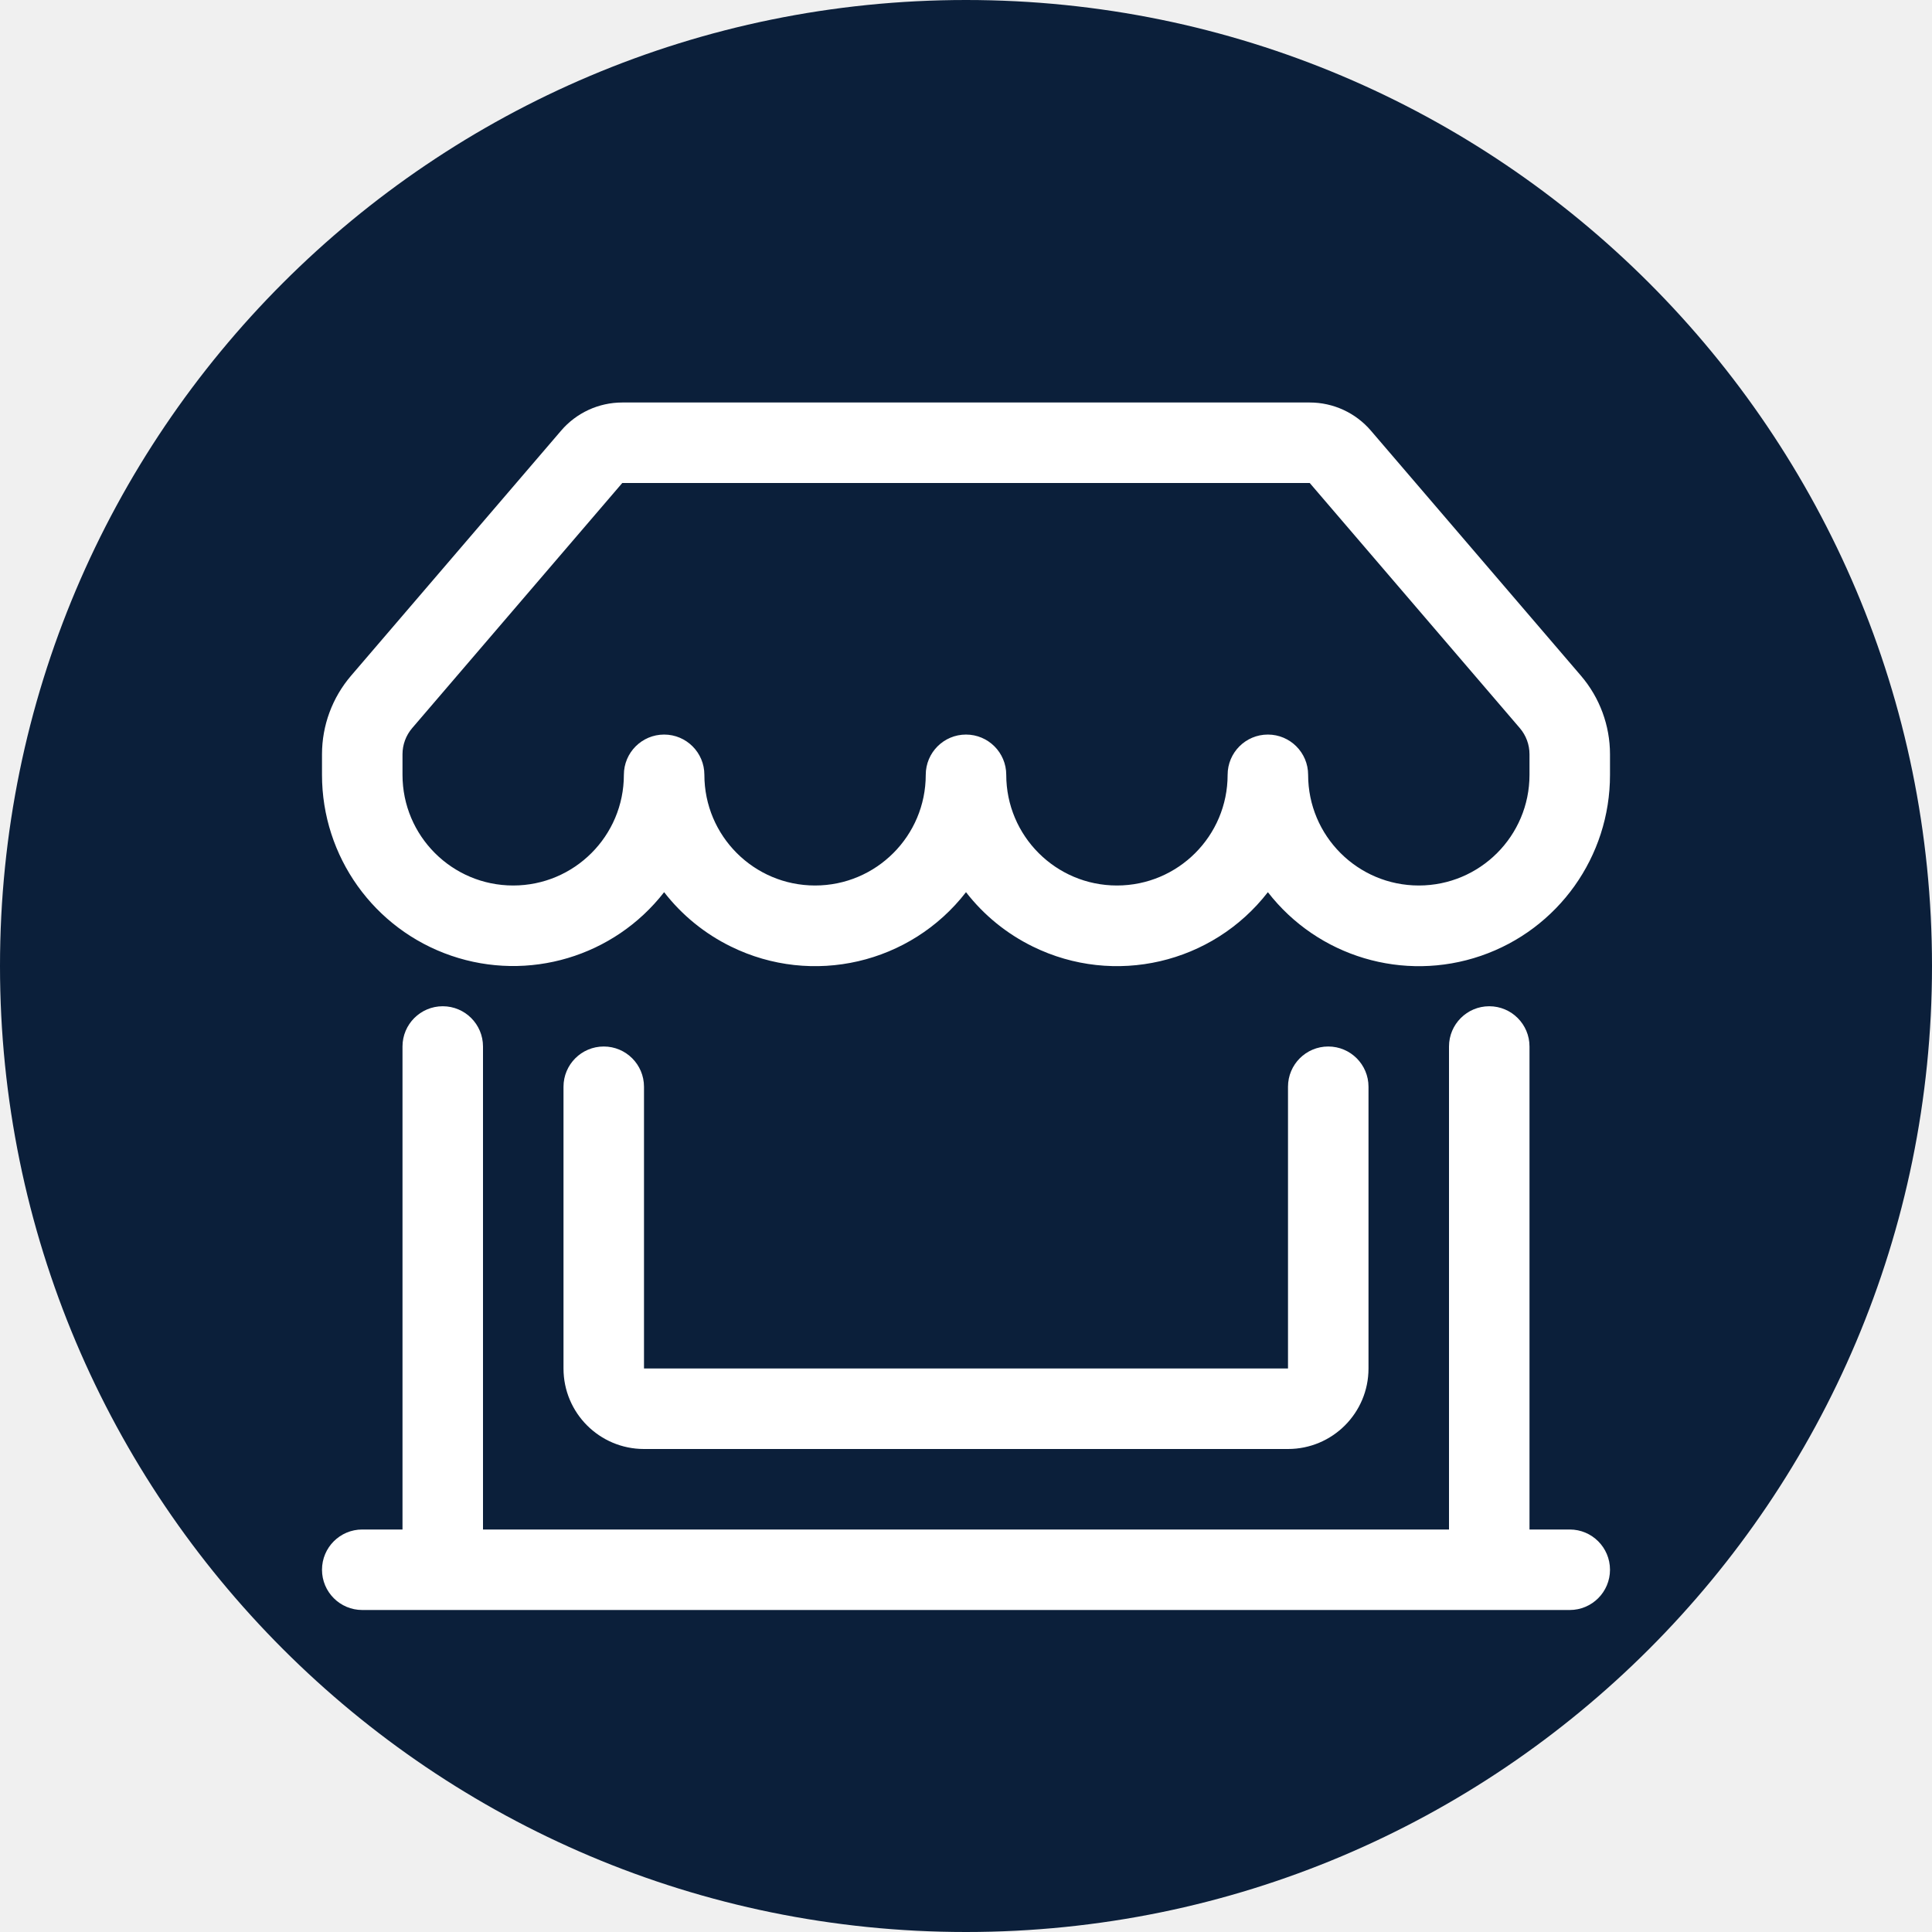
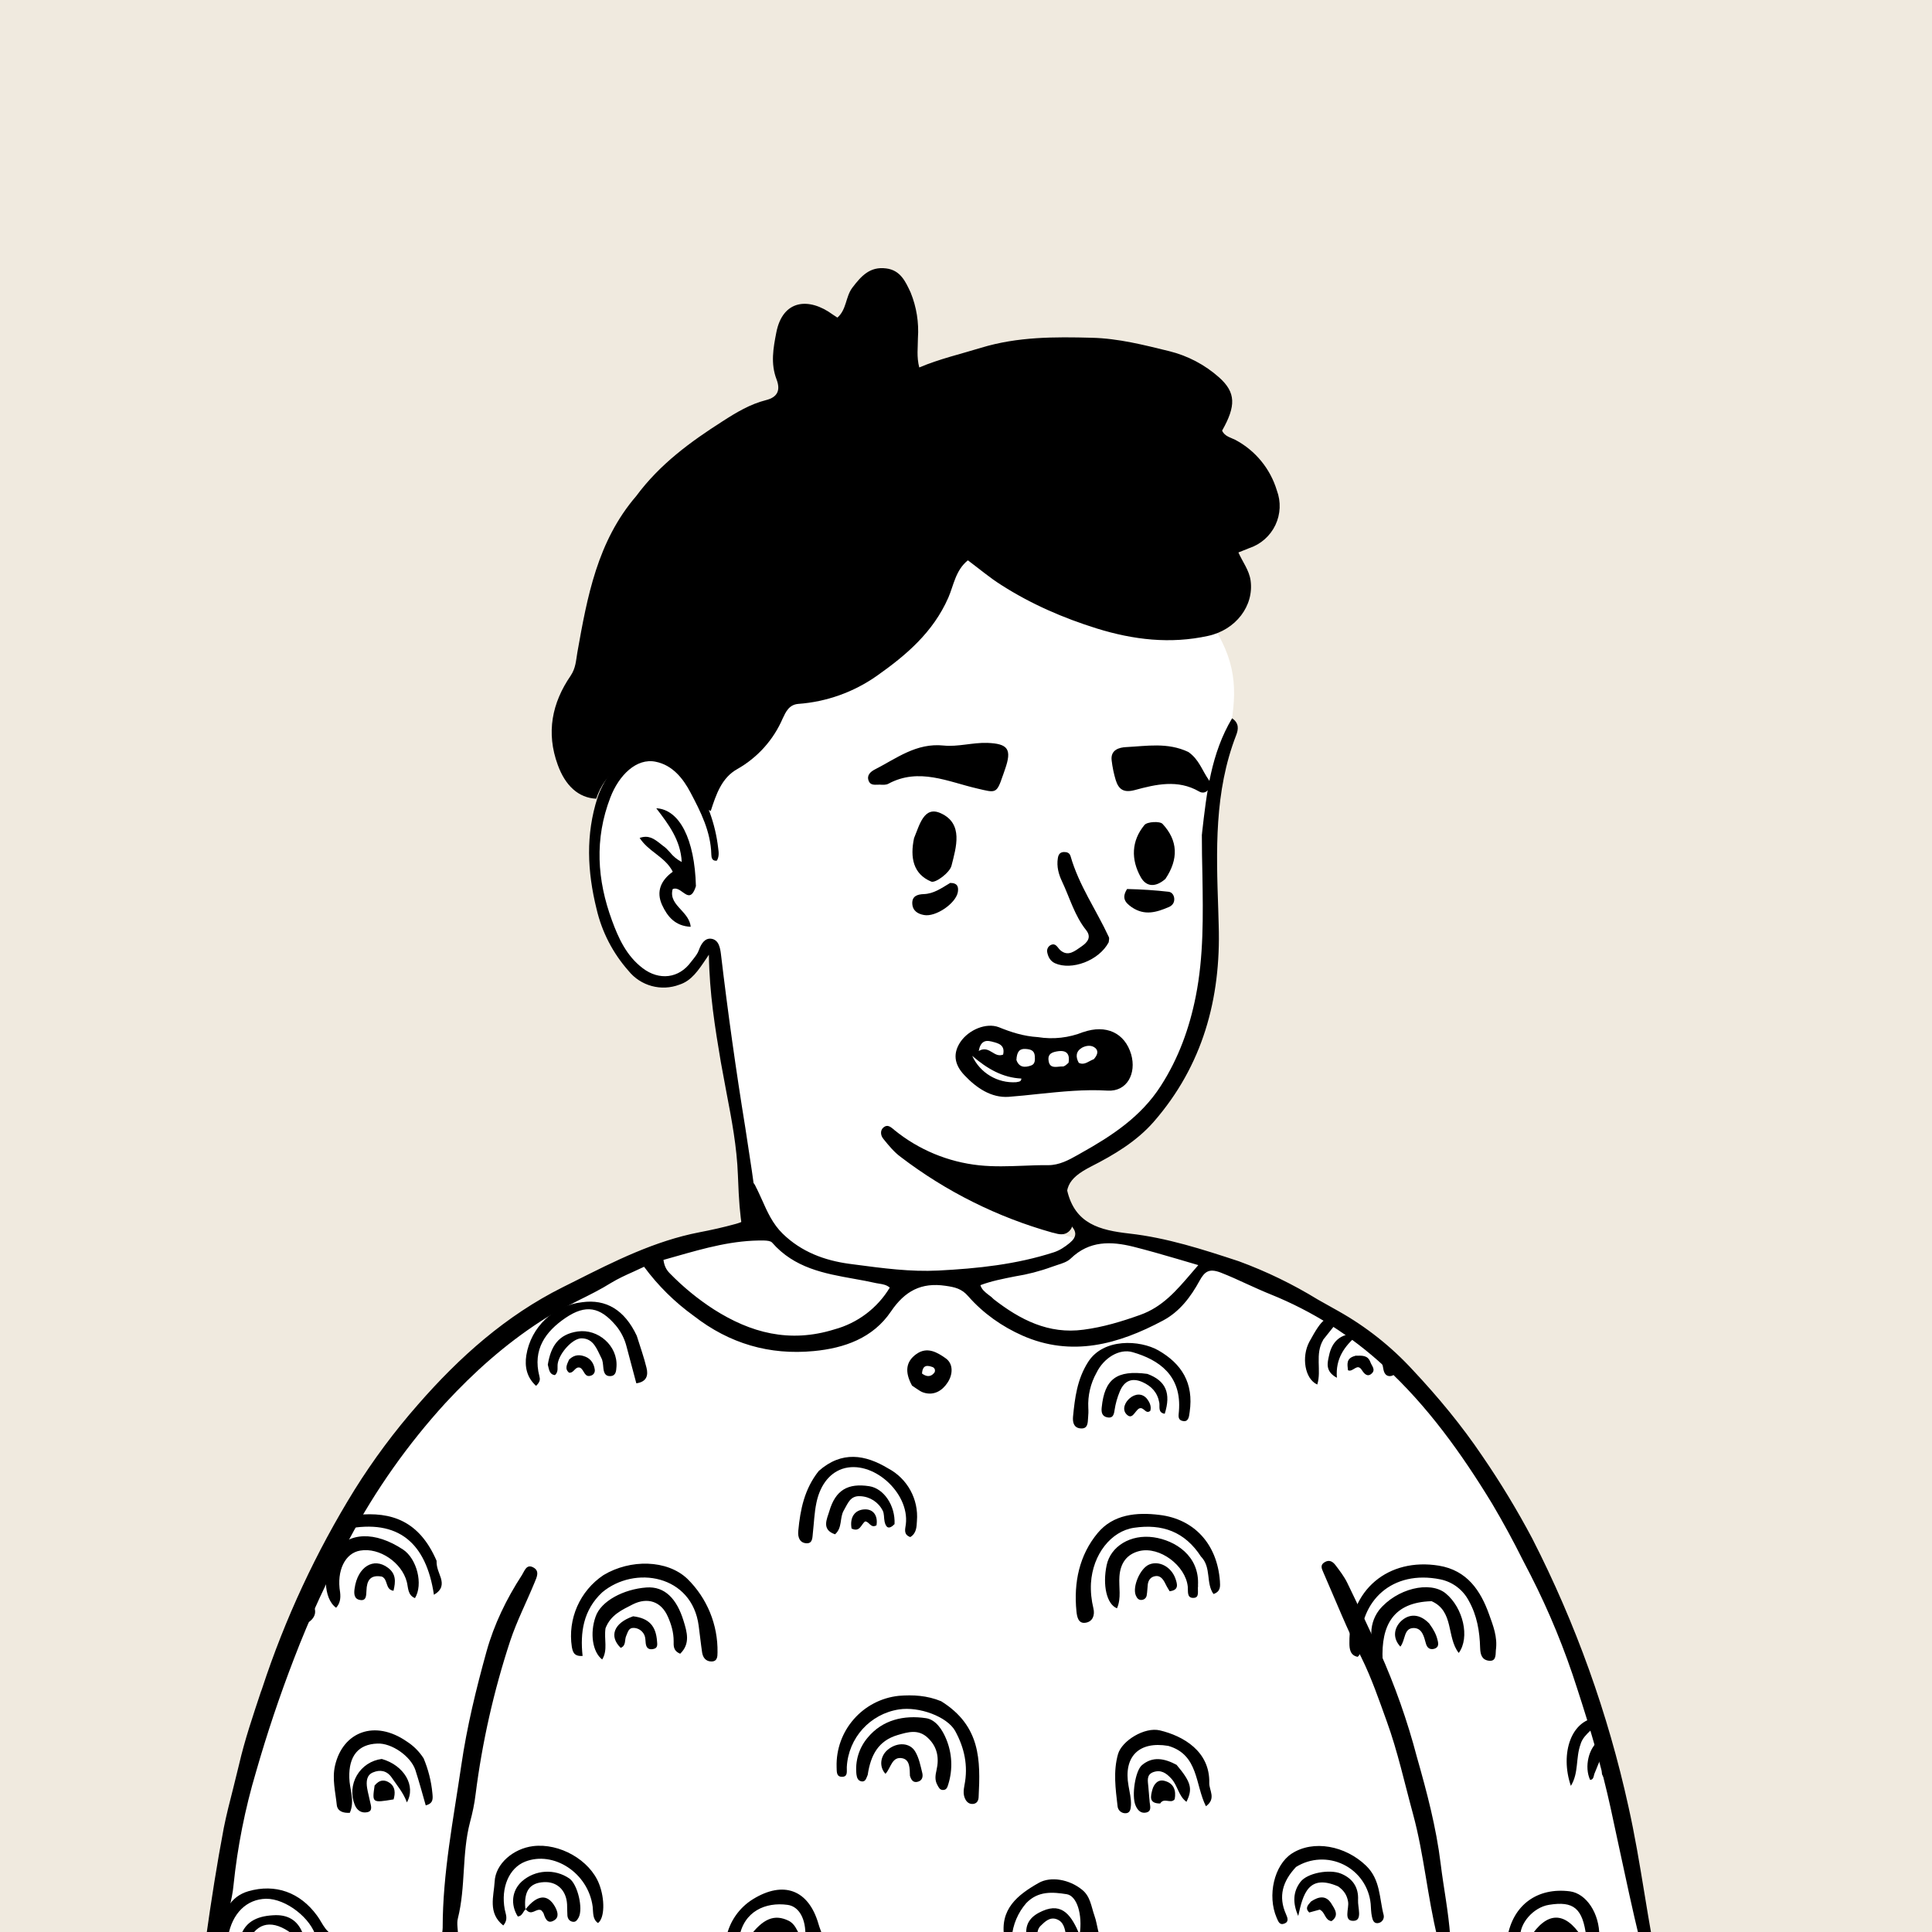
- <svg xmlns="http://www.w3.org/2000/svg" viewBox="0 0 24 24" fill="none" shape-rendering="auto">
+ <svg xmlns="http://www.w3.org/2000/svg" viewBox="0 0 1744 1744" fill="none" shape-rendering="auto">
  <mask id="viewboxMask">
-     <rect width="24" height="24" rx="12" ry="12" x="0" y="0" fill="#fff" />
+     <rect width="1744" height="1744" rx="0" ry="0" x="0" y="0" fill="#fff" />
  </mask>
  <g mask="url(#viewboxMask)">
-     <rect fill="#0b1f3a" width="24" height="24" x="0" y="0" />
-     <g transform="translate(4 4)">
-       <path d="M2.97 1.35A1 1 0 0 1 3.73 1h8.54a1 1 0 0 1 .76.35l2.609 3.044A1.5 1.5 0 0 1 16 5.37v.255a2.374 2.374 0 0 1-4.25 1.458 2.371 2.371 0 0 1-2.919.676A2.37 2.37 0 0 1 8 7.083a2.37 2.37 0 0 1-2.919.676 2.37 2.37 0 0 1-.831-.676A2.375 2.375 0 0 1 0 5.625V5.37a1.5 1.5 0 0 1 .361-.976l2.61-3.045-.001.001Zm1.78 4.275a1.375 1.375 0 0 0 2.75 0 .5.5 0 1 1 1 0 1.375 1.375 0 0 0 2.75 0 .5.5 0 0 1 1 0 1.375 1.375 0 0 0 2.75 0V5.37a.5.5 0 0 0-.12-.325L12.27 2H3.73L1.12 5.045A.5.5 0 0 0 1 5.37v.255a1.375 1.375 0 0 0 2.75 0 .5.5 0 1 1 1 0ZM1.5 8.5A.5.5 0 0 1 2 9v6h12V9a.5.5 0 0 1 1 0v6h.5a.5.5 0 0 1 0 1H.5a.5.5 0 0 1 0-1H1V9a.5.5 0 0 1 .5-.5Zm2 .5a.5.5 0 0 1 .5.5V13h8V9.5a.5.5 0 0 1 1 0V13a1 1 0 0 1-1 1H4a1 1 0 0 1-1-1V9.5a.5.5 0 0 1 .5-.5Z" fill="#fff" />
+     <rect fill="#f0eadf" width="1744" height="1744" x="0" y="0" />
+     <g transform="translate(531 487)">
+       <path d="M554 727.7c-99.2 297-363.8 388.6-503.7 19.8-19.3-50.7 31-69.5 66.2-91.9 24.1-15.3 36.8-28.5 35.3-42.2-7-64.4-36.9-243.8-36.9-243.8l-3-5.8s.7-1.6-2.2 1.2c-3 3-9.9 34.2-37 34.2-24.5 0-49.2-10.9-61-86.3C7.2 285.6 9.6 214 40 201c12.5-5.3 24-7.2 35.2-.8 11.3 6.4-13-22 112-126C268.4 6.4 396.7-3.5 448.5 8 500.3 19.5 552 44.8 574.9 98.5c27.8 65-25.9 114.3-14 262.5-2.2 53.6.8 171.2-146.6 210.6-28 7.5-19.3 48.4 22.7 58.4 67 21 117 72.3 117 97.9" fill="#fff" />
+       <path fill-rule="evenodd" clip-rule="evenodd" d="m554 266.2.1-1.4c4.1-36.4 8.2-71.7 27.1-103.4 6.5 4.4 5.7 10 3.7 15.2-19.9 51.2-18 104.4-16.2 157.6l.4 14c2.1 66.4-14.5 126.8-58.7 177.5-15.4 17.6-35.8 29.8-56.5 40.3-21.4 11-25.9 20.1-19.2 43.6l.8 2.6c1.4 3.9 2.8 7.9-1 11.8-4.5 4.6-9.5 3.3-14.8 1.8l-.6-.1a406.4 406.4 0 0 1-137-68.3c-6-4.4-10.8-10.3-15.5-16.1l-.3-.4c-2.5-3-3-7.8.5-10.4 3.3-2.5 5.8-.5 8.7 1.8l1 .9a145.5 145.5 0 0 0 76.3 31.7c13.4 1.4 26.6.9 40 .4 7.4-.3 14.8-.6 22.3-.5 10.2 0 18.7-4.7 26.7-9.2l2.8-1.6c27.8-15.5 54.3-32.8 72.2-60.7 16.1-25 25.9-52.2 31.6-80.9 7.2-36.1 6.6-72.7 6-109.8-.3-12-.5-24.2-.5-36.4ZM50.6 190.8c21.9-1.7 34 11.2 44.3 26.3a140.4 140.4 0 0 1 22.4 61.5c.5 3.7 1 7.6-1.2 11.3-4.5.6-4.9-3-5-5.6-.5-20.7-9.7-38.7-18.9-56.1-6.6-12.5-16.2-24.6-31.4-27.6-17.2-3.5-33 12-40.8 32.2-14.5 37.6-12 74.6 1.4 111 5.8 15.9 13.1 32.1 27.8 43.2 14.8 11.3 32.7 9.3 43.6-5.7l2-2.5c2-2.6 4-5.1 5-8 2.1-5.8 5.4-11.2 11.3-10.4 6.8 1 8 8.3 8.7 14a3661 3661 0 0 0 22 156.7l5.9 38.8c2.6 17.1 5.6 41.7 3.6 52.1a28 28 0 0 0-.3 2.2c-.4 2.8-.6 5-4.2 5.5-4.9.8-7-2-7.7-6.4-2.3-17-3-23.6-4-49.6-.9-25.2-5.6-50-10.4-74.9l-5-27c-5.2-30.8-10.3-62-10.8-97l-2 3c-7.6 11.3-13.7 20.5-24.5 24a40.5 40.5 0 0 1-46.1-12.5 127.8 127.8 0 0 1-28.8-55.8c-8.4-34-9.9-67.1.9-100.6 5.2-16.1 23.7-44.7 42.2-42Zm34.6 127.5c4.4 3.2 8.4 6 12-5.4-1.1-42.2-14.7-69.2-35.8-70.3 11.2 14.6 22 28.8 23 48.5a32.3 32.3 0 0 1-10.7-8.8c-2-2.2-4-4.4-6.5-6l-3-2.4c-4.8-3.6-9.7-7.4-17.8-4.5 3.8 5.8 9 10 14.3 14 6 4.7 12 9.3 15.6 16.5-10.6 7.7-15.2 17.7-9.7 29.9 4.8 10.5 11.9 19.2 25.9 19.8-.6-6.3-4.7-10.9-8.8-15.4-5-5.4-9.7-10.6-7.5-18.6 3.2-1.5 6.2.7 9 2.7Z" fill="#000" />
    </g>
+     <g transform="translate(178 1057)">
+       <path d="M1308 692 16 688.7S53.7 481.5 111.3 360C237.7 93.7 491.2 44.3 513.3 56.7c32 18 62.4 40.7 152 40.7 91.4 0 149.3-39.5 149.3-39.5s135.8 32.3 201.4 69.5c83.4 47.4 177.7 187 221 295.9 46.2 115.6 71 268.7 71 268.7Z" fill="#fff" />
+       <g fill="#000">
+         <path d="M728.6 692c-4.3-25.7 12-38.5 31-49.3 10.9-6.2 27.6-3.2 39 6 7.7 6 8.4 15.2 11.3 23.4 1.7 4.7 2.4 9.8 3.6 14.7 6.4 3 13.7-.6 20.2 4.4a455 455 0 0 1-49.2-.2c-1.3-7.2-2.2-13.2-8.8-15.6-6.1-2.1-10.4 2.2-14.3 6-2.9 2.7-3.1 6.7-3.3 10.6-3.2 0-6.3-.3-9.4-1-2-12.7 5.2-19 14.4-23 18.2-8 26.4 4.7 33.5 21.6 2.8-18.8-2.6-35.2-11.6-36.7-12.8-2-25.8-3.2-36.6 8a54.2 54.2 0 0 0-13.1 31h-6.7ZM1182.7 692c4.9-29.4 27.1-45.5 56.5-41.7 14.7 2 26.7 19.7 26.5 40.6a25 25 0 0 1-11.8.3c-3.2-25.6-11.3-32.4-33.8-28.7-14 2.3-26.6 16.8-25.8 29.5h-11.6ZM477.6 692a53 53 0 0 1 24.2-34.7c27.4-16.8 50-8.6 59 22.3 1 3.6 2.5 7.1 4.1 11.6-5.2.8-10.6.8-15.9 0 .6-15.7-5.5-27.3-16.1-28.7-19.8-2.7-39.5 5.7-43.6 29.5h-11.7ZM107.4 692c-4.3-17.2-27.2-35.2-45.3-35-17.4.4-30.5 13-34.2 34-2.1 1-4 1-6.9 1 .4-23 9.3-37.2 25.2-41.8 24.3-7 46.6.9 62 22 5.5 7.3 8.1 17.8 20.4 19-6.3.8-13.2.8-21.2.8Z" />
+         <path d="M498 692c12.7-17.4 23.2-21.3 35.8-15.2 6.1 3 7.4 8.8 11 14.3-15 .9-30.3.9-46.8.9ZM1203.1 692c15.3-23.6 31.4-24 46.6-.8-14.9.8-30.1.8-46.6.8ZM38.8 692c4.6-15.7 17.4-19.8 32-20.2 12.6-.2 21.4 5.9 25.4 19.2-2 1-3.9 1-7.3.3-17.6-15-32.3-14.6-41 .7h-9ZM671.6 478.7c35.7 22.3 35.5 53.2 33.8 86.4-.1 3.3-1.5 5.9-5 6.3-3.4.3-5.7-1.6-7.1-4.4-2-4-1.5-8.2-.7-12.5 3.5-17.5 0-33.8-8.5-49.2-7.2-12.6-32.2-22.1-50.7-19.2a55.6 55.6 0 0 0-47 52c-.2 3.5 1.3 8.9-4.4 8.8-5.3 0-4.6-5.1-4.8-8.8a62.8 62.8 0 0 1 56.2-64.3c12.7-1 25.3-.4 38.2 4.9ZM906.3 348.4c-14.8-23-35.3-30-60.6-26.3-20.7 3-37.3 24-38.9 50-.4 7.6.4 15.3 2.2 22.7 1.5 6.1-.6 12-6.9 13-6.8 1.2-7.9-5.4-8.4-10.3-2.6-26 2.6-50.8 19.2-70.7 14-16.8 35-18.9 55.8-16.3 31 3.7 52 26 54.5 59.7.3 4.6.8 9.5-5.8 11.7-7-9.8-1.8-23.7-11-33.5ZM365.6 380.4c-17.1 16-20 36.2-17.7 57.4-8.2.6-8.9-4.2-9.7-8.1a66 66 0 0 1 28.6-64.9c24.2-14.5 57.4-14 75.7 3.4a90.8 90.8 0 0 1 27.2 66.4c0 3.9-.2 8.2-5.5 8.2-5 0-7.7-3.5-8.4-8.1-1.2-8-2-16-3.1-24.1-6-46-57.7-54.8-87.1-30.2ZM1172.3 432.6c-.2 5.5-.2 10.3-6.5 9.5-6.5-.9-7.5-6.2-7.7-11.5-.4-15-2.8-29.4-10.3-42.7a37.5 37.5 0 0 0-25.5-19.2c-43.7-8.9-73 19.5-72.1 58.6 0 3.7 1.4 7.7-2.6 11.3-6.9-1.2-7.5-7.4-7.5-12.3-.6-48.8 35.7-77.3 80.7-70 25.6 4.2 37.8 22.6 45.5 44.3 3.4 9.6 7.7 20 6 32ZM561.1 270.8c20.9-18.4 42-14.7 62.6-2.3a49.1 49.1 0 0 1 26 47.5c-.3 5.4-.4 11.1-6 14.5-6.3-2.3-4.6-7-4-11.6 3.4-28.6-30.3-58.8-57.3-50-13.2 4.5-20.7 17-23.5 31-1.8 8.7-2.1 17.7-3.1 26.6-.5 4.1 0 9.9-5.8 9.6-6-.3-8-5.3-7.4-11.2 1.8-19.2 5.5-37.8 18.5-54.1ZM204.3 530c4.2 10 7 20.7 8 31.6.5 5 1 9.3-6 11.1-3.1-11-6-21.5-9.3-31.8-4.2-12.7-21.6-24.6-34.3-24-17.3.6-25.9 11.2-25.4 30.8.2 10.4 5.2 20.7.5 31.7-6 .4-11.2-1.4-11.8-7.1-1.2-11.8-4.3-23.4-1.6-35.4 7-30.7 36-41.9 64.9-21.8a49.7 49.7 0 0 1 15 15ZM895.9 217.6c-.6 5-1.3 9.4-6.7 8-4.4-1.2-3.2-5.2-3-8.6 2.7-32.5-18.2-46.6-41.8-53.4-12-3.5-26.1 5.2-32.6 18.6a58.9 58.9 0 0 0-7.4 31.7c.2 3 .1 6-.2 9-.3 4.7-.2 10.2-7 9.5-6-.6-7-5.6-6.6-10.5 1.7-17.2 3.7-33.8 13.6-49.4 13.8-21.8 46.8-20 63.5-10.5 20.9 12 32 29.4 28.2 55.6ZM396.8 148.8c3.2 10.2 6.5 19.4 8.8 28.9 1.7 6.8.2 12.7-9.2 14l-8.8-33.1a48 48 0 0 0-9.7-19.1c-14.3-16.8-27-19.2-45.2-7-18.4 12.5-30 28.7-23.8 52.8.7 2.6.9 5-3 8.7-8.4-7.6-10.4-17.3-8.8-27.6a57.4 57.4 0 0 1 50.4-47.9c21.4-3 38.3 6.8 49.3 30.3ZM876.6 519c-26.6-4.5-40.6 9.8-35.9 36 1 5.9 2.5 11.6 2.2 17.6-.2 3.6-.8 7.4-5.3 7.2a7 7 0 0 1-6.8-6.5c-1.8-15.6-4-31.2.4-46.8 3.4-12.1 24-24.8 37.8-21.5 21 5 45.3 18.8 44.6 47.5-.2 6.6 6.5 14-3 21-9.8-19.2-6.5-46.6-34-54.5ZM357 664.1c-4-30.4-35.2-50.7-61-40.6-14.4 5.7-22 23.3-18.4 43 .8 4.5 3.5 8.9-1.3 14.6-14.2-11.2-8.5-26.6-7.8-39.4.7-16.4 17-30 34.6-32.2 24-3 51.3 12.5 59.7 34.1 5.4 13.8 5 31-1 35.3-4.9-3.4-4.2-8.8-4.8-14.8ZM991.9 628.3c-12 12.8-16.2 26.5-9.1 42.5 1.4 3.2 3 6.9-1.4 8.6-4.5 1.7-5.5-2-7-5.3-8.6-20-2.2-47.4 13.5-57.8 19.6-12.8 48.6-7.2 67.3 10.9 13 12.6 11.8 29.2 15.8 44.4a6 6 0 0 1-5.3 7.4c-3.8.4-4.7-3.2-5.3-6-.8-3.7-.8-7.6-1.1-11.4a44.2 44.2 0 0 0-67.4-33.3Z" />
+         <path d="M605.3 545.1c-1.4 3.2-1.9 6.2-5.2 6-3.6-.4-4.6-3.3-5-6.4a43.8 43.8 0 0 1 10.1-33.1C618.6 495.4 638 491 658 494c9 1.4 14.8 10.8 18 18.5a60 60 0 0 1 2 41.2c-.8 2.5-1.4 5-4.6 5.1-3.1.1-4-2.3-5.3-4.6-2.4-4.4-1.8-8.6-.7-13.4 2.5-10.9.8-21-7.9-29.1-8.5-8-17.6-5.3-27.2-2.5-17.5 5.2-24.3 18.1-27 35.8ZM368.6 412.8c-1.5 10 2.3 19.5-3 28.2-8.8-6.7-11.2-23.8-6-38.5 4.8-14.4 25.6-25 45.9-26.5 16.6-1.2 27.4 10.2 33.5 30 3.2 10.3 6.3 20.8-3 29.8-6.5-2.7-5.9-7.3-5.9-11.4 0-8-2.2-15.3-5.3-22.2-6-13.6-18.2-17.6-31.5-11-9.7 5-20 9.4-24.7 21.6ZM1114 388.4c-34 1-45.5 21.3-43.9 53.5a34.6 34.6 0 0 1-3.2-45.5c15.7-19.3 45.8-26.8 60.2-15 15.6 12.9 22 39.7 11.7 53.7-11.2-14.2-4-37.8-24.7-46.8ZM903.5 374.3c-.8 4.9 1.8 11.2-4.5 11.1-5.8 0-4.4-6.1-4.8-10.1-2-19.1-25.3-36.6-43.7-32.2-11.6 2.9-17.2 11.2-18 23-.7 9.6 1.9 19.4-2.2 28.7-9.3-3.6-13.2-21-9.3-39.1 3.6-16.7 21.4-28 42.4-25 19.3 2.8 41.6 16.6 40 43.6ZM129 380.3c.7 5.9-.2 10.3-3.6 14-11.7-8.4-12.4-34.2-1.4-50.3 12.3-18.2 36.5-19 61.9-2.2 12.4 8.3 18.3 31.3 10.7 43.8-6.7-2.7-6-9.4-7.4-14.7-4.5-17.4-24.7-31.2-42-28.2-13.6 2.2-21.5 18-18.2 37.6Z" />
+         <path d="M216.1 352c-.2 6.2 2.4 10.8 3.9 15.6 1.6 5.6 1.2 10.6-6.3 15-7-46.8-32-68.7-79-59.4-.6-9.3 4.3-12.2 9.6-12.7 31.1-3.1 56.2 5.3 71.8 41.4ZM884 536c13.3 15.8 14.8 21.7 9 33.5-7.2-5.3-7.9-14.7-13.6-20.9-4.8-5.3-9.6-8.3-16.4-5.9-6.4 2.4-4.8 8.2-4.4 13.2l1.2 13.9c.4 3.7 2 8.3-3.3 9.4-4.7 1-7.8-2.3-9.5-6.6-3.6-8.5-.3-31 5.8-36.2 9.7-8.2 20.2-6.2 31.3-.3ZM296.5 666.4c-2.4 2.1-3 6.3-7.1 6.6-6.8-10.9-5.3-23.4 3.6-31.6a34.9 34.9 0 0 1 43.1-2.6c7.4 5.4 12.4 27 8.3 35-1.3 2.2-2.5 4.6-5.7 3.9-2.8-.6-4.2-2.7-4.5-5.5-.2-3.3-.2-6.8-.3-10.2-.7-12.7-9.1-20.7-21-20-12.6.6-18.1 8-16.7 23.6l.3.8ZM629.5 318.8c-5.2 5.3-7.8 3.2-9-2.3-.7-3.3-.2-7-1.7-9.9a23.8 23.8 0 0 0-20.2-13c-9.3-.6-11.3 6.8-15 13-3.8 6.6-1 15.4-7.8 21.4-12.6-4.2-7.2-14-5.2-20.8 5.6-19.2 16.8-25.6 36.2-22.6 13 2.1 23.5 17.4 22.7 34.2ZM166.6 530.8c20 5.6 31.2 24.2 22.7 39.2-3.3-9-9-15.4-13.7-22.4-4.4-6.4-10.6-7.3-16.8-4.7-6 2.4-6.3 8.5-5.4 14.2.7 4.2 1.9 8.3 2.7 12.4.8 3.7 2.6 8.5-2.8 9.4-4.7.9-8.8-1.3-11-6.5a30.3 30.3 0 0 1 24.3-41.6ZM316.5 174.9c2.7-16.6 9.6-27.5 27-30 18.4-2.6 36.2 12.9 35 31.7-.3 4-.4 8.3-5.5 8.6-5 .3-6-3.6-6.4-7.8-.3-2.9-.4-6.1-1.8-8.6-4-7.7-6.8-17.5-17.7-17.7-8-.2-19.9 13-21.6 22.5-.7 3.5 1 7.7-2.6 10.7-5-.6-5.2-4.9-6.4-9.4ZM1029.6 645.7c-26.6-11.3-31.4 7.2-35.7 26.8-5.2-11.7-4.7-22 2-30.7 6.2-8.2 26.4-11.7 36.6-7.5 10.5 4.3 16 12.4 15.4 23.8-.4 6.6 4.2 18.4-3.8 18.8-9.8.6-4.1-11.1-5.2-17.3-1-6-3.8-10.2-9.3-14ZM857.7 183.2c16.8 6.2 21.5 17.5 15.7 36-6.4-1-4.3-6.5-4.9-10-1.7-9.3-7-14.9-15.2-18.6-9.7-4.3-16.5-1-20.4 8.3-2.3 5.4-3.9 11.1-4.8 17-.6 4.6-1.8 7.6-6.8 6.5-4.4-1-5.3-4.4-4.8-8.9 2.6-25.7 13.5-34 41.2-30.3ZM1016.5 152.4c-7.8 13.1-1.4 27.4-5.4 40.4-11.3-5-14.5-25-7.1-38.7 11.7-21.4 15.7-24.4 25.4-18l-13 16.3ZM643.4 546.3c-.2-7 0-14.6-6.7-16.1-9.7-2.1-10.5 9-15.4 14-6-6.4-4.7-16.4 2.4-22 8.3-6.7 19.7-6.3 24.5 2 3.4 5.7 4.7 12.6 6.3 19.1.7 2.8.4 6.3-3 7.7-3.7 1.5-6.5.4-8-4.7ZM877.8 379.4a82.1 82.1 0 0 1-4.6-8.3c-2-3.6-4.7-6.3-9-5.2-3.6.8-5.6 3.6-6.1 7.3-.4 3.3-.4 6.7-1 10a4.8 4.8 0 0 1-4.2 4c-3 .5-4.6-1.6-5.6-4-3.3-7.8 3.9-24.5 12-27.9 9-3.8 20 2 23.8 12.8 1.6 4.8 3.4 10.3-5.3 11.3ZM393.4 402c14.4 1.7 20.7 8.7 21.7 22.5.3 3.1.7 6.2-3.2 7-4 1-6.5-.7-7-5-.3-2.5-.2-5.3-1.2-7.5-1.8-4-5.8-6.6-10.1-6.5-4.2 0-4.9 4-6.3 7.1-1.7 3.6.1 8.9-5 10.9-10.6-10.3-6.4-22.3 11-28.4ZM1248.8 517.4c-4.6 12.5-1.5 25.9-8.8 37.7-10-29.2.2-61 25.8-61.8-2.5 10.2-13.8 13.7-17 24ZM1112.4 408.9c3.6 4.9 6 9.3 7.2 14.3 1 3.6 1.3 7-3.1 8.2-4 1-6.4-1.1-7.4-5-1.7-6.2-3.4-13.7-10.9-13.8-9.3 0-7.3 10.8-12.1 16.8-7.5-8.1-5.3-17 .2-22.6 7.7-7.6 17.5-7.2 26.1 2ZM166.8 366.2c-10.8-2-13.7 3.8-14 12.6-.3 4 .2 9.8-6.2 8.4-5-1-5.2-5.7-4.5-10.3 2.7-19.5 17.1-28.5 30.1-18.7 7.4 5.5 7 12.5 5 20.8-7.7-1.2-4.6-10-10.4-12.8ZM1045.8 147c.8.9 1.2 1.5 1 1.6-11 9.6-19.4 20.6-18 38.1-11-5.9-8.4-13.9-7.1-20 2.5-12.2 10-20 24-19.7ZM1261.2 544.3c-.8 3-1 5.2-3.8 5.4-5.5-11.7-1.3-29.4 8.5-35.8 2.7-1.8 5.5-2 7.8.9 2.2 2.7 2 5.6-.5 7.9-6.5 5.4-8.4 13.4-12 21.6Z" />
+         <path d="M869.2 571c-10.7 0-8.3-7-7-12.4 1.4-5.2 5.2-9.7 11.1-8 8.4 2.2 10.5 8.7 9.1 16.5-3.5 4.7-9.6-2-13.2 4ZM296.4 666.5c10.5-13.2 19.8-14.2 26.5-2.5 2.4 4.3 4.2 9.6-.7 12.5-5.8 3.6-8-1.4-9.5-6.3-.4-1-1.5-2-2.1-2.8-4.5-2.3-8.6 5.4-13.5-.4-.6-.6-.6-.5-.7-.5ZM160 555c4.5-5.8 9.5-5.7 13.9-2.5 5 3.6 5 9.2 3.4 14.8-19.4 3.2-19.4 3.2-17.2-12.2ZM1005.4 659.5c7.2-4.8 13.6-5.7 18.3 1.7 3.1 5 7.6 10.9.2 16-6.2-1-5.4-7.9-10.6-10.4l-9.5 2.6c-4-4-1.2-6.6 1.6-9.9ZM335.8 170.2c5-4.8 10-4.4 14.7-2.5 5 2 7.7 6.4 8.4 11.7.3 2.2-.9 4.4-3 5.2-6.5 2.6-6.4-5.2-10.3-7-4.6-1.4-5.4 5.1-9.9 4.5-4.2-3.4-2-7.3.1-12ZM850.1 214.5c-4 2.7-6 10.5-11.2 5.2-4.3-4.5-1.3-11 2.9-14.5 4.7-4 11-5 15.6.5 2 2.7 4.2 6.4 3 10.8-4.3 3.7-5.9-4.2-10.3-2ZM590.7 322.8c-1.8-10.3 3-17 11.9-17.3 8-.3 12 6 10.6 14.4-5.3 3-6.5-3.6-10.3-3.5-3.7 2.7-4.6 10-12.2 6.4ZM1045.4 166.8c6-.1 11.2-.7 13.6 5.7 1.2 3.4 5 6.8 1.3 10.3-4 3.8-7 0-9-3.1-4.3-6.7-7.9 2.4-12.5.2-.5-5.3-2-10.8 6.6-13ZM1082.8 176c0 5.2-1.6 9-6 9.2-4.9.1-5.8-4.4-6.4-8.2-.6-4-3.4-7.8-1.9-13.2 6.8 1.5 11.1 5.4 14.3 12.2ZM95.9 393.3c1.8-3.3 2.6-6.4 6.9-7 2.3 6.2 6.7 12.2.5 18.8-2 2.1-4.8 4.1-7.6 1.8-4.7-4-1-8.4.2-13.6ZM1269 537.6c9.3-7.8 10.2-7.2 14 9.3-4.6-1.5-8.7-.3-12.2 1.2-4-3-3-6.4-1.8-10.5Z" />
+       </g>
+       <path fill-rule="evenodd" clip-rule="evenodd" d="M1301.7 692c-6.3-26-11.8-51.9-17.4-77.9l-8.4-39c-8-36.6-18.6-72.3-30.1-107.6a677 677 0 0 0-42.2-102.8l-7.1-13.7a804.1 804.1 0 0 0-27.6-50.7c-27.6-45.3-58.4-88.3-97.4-124a336.4 336.4 0 0 0-102.8-65c-7-2.8-13.9-6-20.8-9.1-8-3.7-15.9-7.3-24.1-10.5-10.6-4-14.4-.7-18.9 7.3-8 14.7-18 28-33 36-40.4 21.6-82.6 33.2-127 13.6-18.3-8.1-35.3-20-48.8-35.4-6-7-12.2-8.3-20.5-9.5-22-3.3-36.8 4.7-49.3 23.1C610 151 584 160 556.6 162.6c-39.9 3.8-76-6.6-108.4-31.8a203.6 203.6 0 0 1-44.8-44.3l-9.7 4.5c-7 3.1-13.7 6.2-20 10-9.6 6-19.7 11-29.8 16-11.6 6-23.2 11.7-34.1 18.9-32 20.8-60 45.8-85.8 73.7a604 604 0 0 0-86.7 122.8 867.4 867.4 0 0 0-50 108.1 1213.2 1213.2 0 0 0-34.2 102 560 560 0 0 0-20.3 102.2c-.6 6.8-2.1 13.6-3.7 20.4-1.9 8.3-3.8 16.8-4.1 25.8-5.5 1-10.7 1-17 1 4.6-32.9 9.8-66 16-98.8 2.4-12 5.4-23.7 8.4-35.4l5.3-21.5c5.2-22.6 12.7-44.6 20-66.6l.1-.1.9-2.6a835.3 835.3 0 0 1 83.3-179c17-27.2 36.2-53 57.3-77 37.5-43 79.4-80.3 130.6-105.9l10.8-5.4c36.1-18.2 72.3-36.4 112.5-44.2 11-2.1 22.2-4.6 33-7.6 12.8-3.5 15.2-9.1 10.4-21.1l-1-2.2c-.7-1.6-1.5-3.3-1.7-5v-.4c-.6-3.6-1.3-7.8 3.8-8.9 4.3-1 5.5 1.6 7 5l.6 1.1c1.6 3.2 3 6.5 4.5 9.7 4.8 10.8 9.6 21.7 18.7 30.6 17 16.6 38 24.2 59.9 27.2l5.3.7c25 3.3 50 6.7 75.4 5.4 35.4-1.8 70.4-5.5 104.3-16.5 5.2-1.7 9.8-4.8 14.1-8.3 7-5.8 6.5-10.6.5-16.8-9-9.2-11-20.6-10.4-32.6 4-1.5 7.1-.5 7.7 1.8 7 30.4 29.7 36 56 39 34 3.8 66.4 14.3 98.9 25a399.8 399.8 0 0 1 71.4 34.6l18.7 10.5a271.8 271.8 0 0 1 67.1 53.2c22.8 24.3 44.1 50 62.7 77.6a762 762 0 0 1 45.1 74.5 1005 1005 0 0 1 86.8 242c5.7 25.4 10 51.3 14.3 77.5 2.2 13.2 4.3 26.4 6.7 39.7-3.2.9-6.7.9-11.3.9ZM575.3 143a84 84 0 0 0 49.9-37.7c-2.9-2.4-6-3-9.2-3.5l-3-.5c-6.5-1.5-13.2-2.7-19.9-3.9-27-4.8-54.1-9.7-74.2-32.8-1.4-1.5-4.7-1.7-7.1-1.8-27.6-.5-53.6 6.9-79.6 14.3l-11.3 3.2c.8 5.6 2.6 9 5.8 12.2 12 12.3 25.3 23.2 39.7 32.5 33 21 68.2 30.7 108.9 18Zm224.8.3c-31.6 4.3-57.3-9-81.2-27.6-1.6-1.7-3.3-3-5-4.2-3-2.4-5.7-4.5-6.9-8.4 10.1-3.8 20.7-5.8 31.2-7.9a178 178 0 0 0 33.2-8.6l5.3-1.8c4.4-1.4 8.8-2.8 11.9-5.8 16.8-16.2 36.3-15.6 56.5-10.6 13 3.3 26 7 39.6 11l19 5.6-5.6 6.5c-14.2 16.6-26.7 31.3-47 38.5-16.8 6-33.4 11-51 13.3Z" fill="#000" />
+       <path d="M1119.6 692c-9.1-36.9-12.1-74.7-22-111.2-7.7-28.1-13.9-56.8-23.8-84-7-19.4-13.7-39-23-57.8-12.7-25-23.1-51.2-34.4-77-1.3-3-2.9-6.3 1.3-8.8 4.3-2.6 7.4-.5 9.8 2.6 3.8 5 7.8 10.2 10.6 15.9 10 20.4 19.4 41.1 29.1 61.6A612.7 612.7 0 0 1 1101 529c9 31.6 17.5 63.6 21.5 96.6 2.6 21.4 7 42.7 8.6 65.4-3.3 1-6.8 1-11.4 1ZM221.2 692c-.6-3 .4-5.8.4-8.7 0-49.6 9.7-98 16.8-146.7 5.1-35 13.4-69 22.8-102.9 6.8-24.4 18-47.5 32-69 2.3-3.6 4-10 10-6.9 6.3 3.2 3.3 9 1.4 13.6-7.2 17.6-16 34.7-22 52.7a740.8 740.8 0 0 0-31.3 138.7c-1 8.5-2.8 16.8-5 25-7.5 28.5-3.8 58.4-11 87-1.2 4.7.2 10.1.2 16.2-4.5 1-8.9 1-14.3 1Z" fill="#000" />
+       <path fill-rule="evenodd" clip-rule="evenodd" d="M648.9 165.5c-9 6.6-10.5 15.7-3.6 28.3l4 2.7c2.3 1.5 4.3 3 6.5 3.6 9.5 3 17-2 21.6-9.1 4.7-7 5.5-16.9-1.9-22-7.3-5.1-16.6-10.9-26.6-3.5Zm5.4 17.4Zm0 0c3.8 2.8 7.6 3.4 10.9-.5a3.4 3.4 0 0 0-1.2-5.3c-4.4-1.6-9.2-2.6-9.7 5.8Z" fill="#000" />
+     </g>
+     <g transform="translate(266 207)">
+       <path d="M308.3 240.8c21.5-29 49-49 78.1-67.6 12.4-8 24.8-15.4 39-19 10.8-2.7 13.2-9.2 9.6-18.7-5.5-14.3-3-28.2-.2-42.5 5.8-29.4 29.2-32 51-16l4.1 2.7c8.4-7.2 7.3-18.8 13.5-27 8-10.5 15.8-19.3 30.5-17.4 13 1.6 17.5 11.9 22.1 21.7a92 92 0 0 1 6.6 41.2c0 8.3-1.3 16.8 1.2 26.5 18.5-7.8 37.4-12.1 55.9-17.8 33-10 66.2-9.9 100-9 24 .6 46.9 6.5 69.8 12.1a106 106 0 0 1 45 23.7c15.2 13.6 15.3 25.7 2.7 48 2.2 5.2 7.7 6.2 12 8.4a76.7 76.7 0 0 1 37.4 45.6 40 40 0 0 1-24.7 52l-10 4c3.8 8.6 9.7 16 11 25.3 3.2 22.9-13.4 44.6-38.3 50-34.1 7.5-67.4 3.6-100.6-6.7-30.4-9.5-59.2-22-86.1-39.2-10.5-6.6-20-14.7-30.2-22.3-11.2 9-12.8 22.6-17.7 33.8-13.8 31.3-38 51.8-64.5 70.5a141 141 0 0 1-70.9 25.3c-8.4.7-11.3 7.3-14 13a96.2 96.2 0 0 1-41 45.8c-14.2 7.9-19.1 22.8-24 37.8-8.7-3.2-10.6-10.3-13-17-10-29-47.5-41-69.8-23a60 60 0 0 0-20.6 29c-16.1-.8-27.9-11.8-34.7-30.5-10.7-29.2-5.2-56 11.6-80.5 4.7-7 4.8-13.7 6.1-21.2 8.9-50 18-100.2 53.1-141Z" fill="#000" />
+     </g>
+     <g transform="translate(791 871)">
+       <g fill-rule="evenodd" clip-rule="evenodd">
+         <path d="M104.5 69.3c5.8 1.4 12 3 10 11.7-4 1.5-6.9-.3-9.8-2.1-3.5-2.1-7-4.2-12.2-1.2 1.5-8.5 5.9-10 11.2-8.6.3 0 .5 0 .8.2Zm93.3 5.8c3.4 3.2 1.2 7-1.4 10-1.3.5-2.5 1.1-3.6 1.7-3.5 1.9-6.4 3.4-10 1.6-3-5.4-2.7-10.4 3-13.7 3.8-2 8.6-2.6 12 .4Zm-24.2 13.2c1.2-7.3-1.2-11.4-9.3-10.4-4.9.7-9.6 1.9-8.8 8.2.7 6.6 5 6.2 9.1 5.8l3.6-.2c1.5.1 3-1.1 5.4-3.4ZM126.3 106l1.5-.3c1.5-.2 3-.5 3.2-3-16.9-.8-30.7-8.7-44.4-20.5a40.8 40.8 0 0 0 39.7 23.8Zm.2-20c2.4 6.8 7.8 6.8 13.3 5 3.8-1.4 3.5-5.4 3.3-8.7-.4-5-3.8-6-8-6.3-6.1-.5-8.2 2.8-8.6 10Z" fill="#fff" />
+         <path d="M186.9 60.6a76.9 76.9 0 0 1-41 4.6c-13.1-.8-24.3-4.5-35.4-9C99.3 52 83.6 58.4 76 69.5c-6.7 10-6 20 3.5 30 10.8 11.5 24.3 20.7 40 19.6 9-.7 18-1.6 27-2.6 20.7-2.1 41.3-4.3 62.4-3 17.5 1 26.1-15.5 21.2-32.7-5.7-19.4-22.6-27.3-43.3-20.1Zm-22.6 17.3c8-1 10.5 3 9.3 10.4-2.4 2.3-4 3.5-5.4 3.4-1 0-2.3 0-3.6.2-4 .4-8.4.8-9.1-5.8-.8-6.3 4-7.5 8.8-8.2Zm-38 28 1.5-.3c1.5-.2 3-.5 3.2-3-16.9-.8-30.7-8.7-44.4-20.5a40.8 40.8 0 0 0 39.7 23.8Zm71.5-30.8c3.4 3.2 1.2 7-1.4 10-1.3.5-2.5 1.1-3.6 1.7-3.5 1.9-6.4 3.4-10 1.6-3-5.4-2.7-10.4 3-13.7 3.8-2 8.6-2.6 12 .4Zm-71.3 10.7c2.4 7 7.8 7 13.3 5 3.8-1.3 3.5-5.3 3.3-8.6-.4-5-3.8-6-8-6.3-6.1-.5-8.2 2.8-8.6 10Zm-22-16.5c5.8 1.4 12 3 10 11.7-4 1.5-6.9-.3-9.8-2.1-3.5-2.1-7-4.2-12.2-1.2 1.5-8.5 5.9-10 11.2-8.6.3 0 .5 0 .8.2Z" fill="#000" />
+       </g>
+     </g>
+     <g transform="translate(653 805)" />
+     <g transform="translate(901 668)">
+       <path d="M99.8 182.6c-8.7 16.5-33.4 25.7-48.5 18.9-4.3-2-6.2-5.8-7-10-.5-2.7.9-5.3 3.3-6.5 4.6-2 5.8 2.3 8.6 4.8 7 6 13 .7 19-3.4 5.8-4 9.1-8.5 4.3-14.7-10.5-13.1-14.8-29.2-21.8-44-3.1-6.5-5-13.5-3.8-21 .5-3.3 1.9-5.5 5.6-5.6 2.8 0 5 .8 5.9 3.8 7.5 26.3 23.3 48.6 34.6 73.1.5 1 0 2.5-.2 4.6Z" fill="#000" />
+     </g>
+     <g transform="translate(610 680)">
+       <path d="M407.4 122.5c13 .3 25.4 1.1 37.6 2.5 3 .4 5 3.3 5 6.7 0 3.3-1.7 5.6-4.7 7-11.2 4.8-22 8.2-33.7.2-6.5-4.5-9-8.7-4.2-16.4ZM247.6 117c7 0 7.8 3.8 7 8.5-2 10.2-20 22.4-30.4 20.5-5.9-1-10.5-4-10.7-10.5-.2-6.7 4.8-8.2 10.3-8.4 9-.3 15.8-5.2 23.8-10ZM215.1 76.6c5-12 9-29.4 24.1-22.5 20.7 9.4 13.9 30.7 9.7 47.4-1.6 6.3-14.5 15.9-18.3 14.3-16.3-6.8-19.2-21.7-15.5-39.2ZM442 113.4c-8.6 7.5-17 7.6-22.2-1.5-9-16-8.6-32.8 3.3-47.2 2.5-3 13.8-3.6 16.3-1 14 15 14.6 31.8 2.6 49.7Z" fill="#000" />
+     </g>
+     <g transform="translate(610 680)" />
+     <g transform="translate(774 657)">
+       <path d="M131.2 43.2c-5.6 16.8-6.6 15.4-23 11.6-26.2-6-52.7-19.2-80.3-4.3-2 1.1-5 1-7.6.8-3.6-.2-8.2 1.3-10.1-3.3-2.1-5 1.5-8.3 5.3-10.3C35.2 27.7 53 13.4 77.9 16c12.8 1.3 26-2.8 39.3-2.4 18.8.7 22.4 5.7 16 23.9l-2 5.8ZM298.7 21.8c9.6 6.6 12.5 16.8 18.3 25a7 7 0 0 1-.6 9.4c-2.4 2.7-5.4 2.8-8.1 1.2-19.1-11-38.9-6.4-58-1.2-10.2 2.7-14.6-.8-17.2-9.2-1.7-5.7-2.9-11.5-3.6-17.4-1.3-9.8 6.9-11.9 13-12.2 18.5-.9 37.4-4.5 56.2 4.4Z" fill="#000" />
+     </g>
+     <g transform="translate(0 559)" />
  </g>
</svg>
